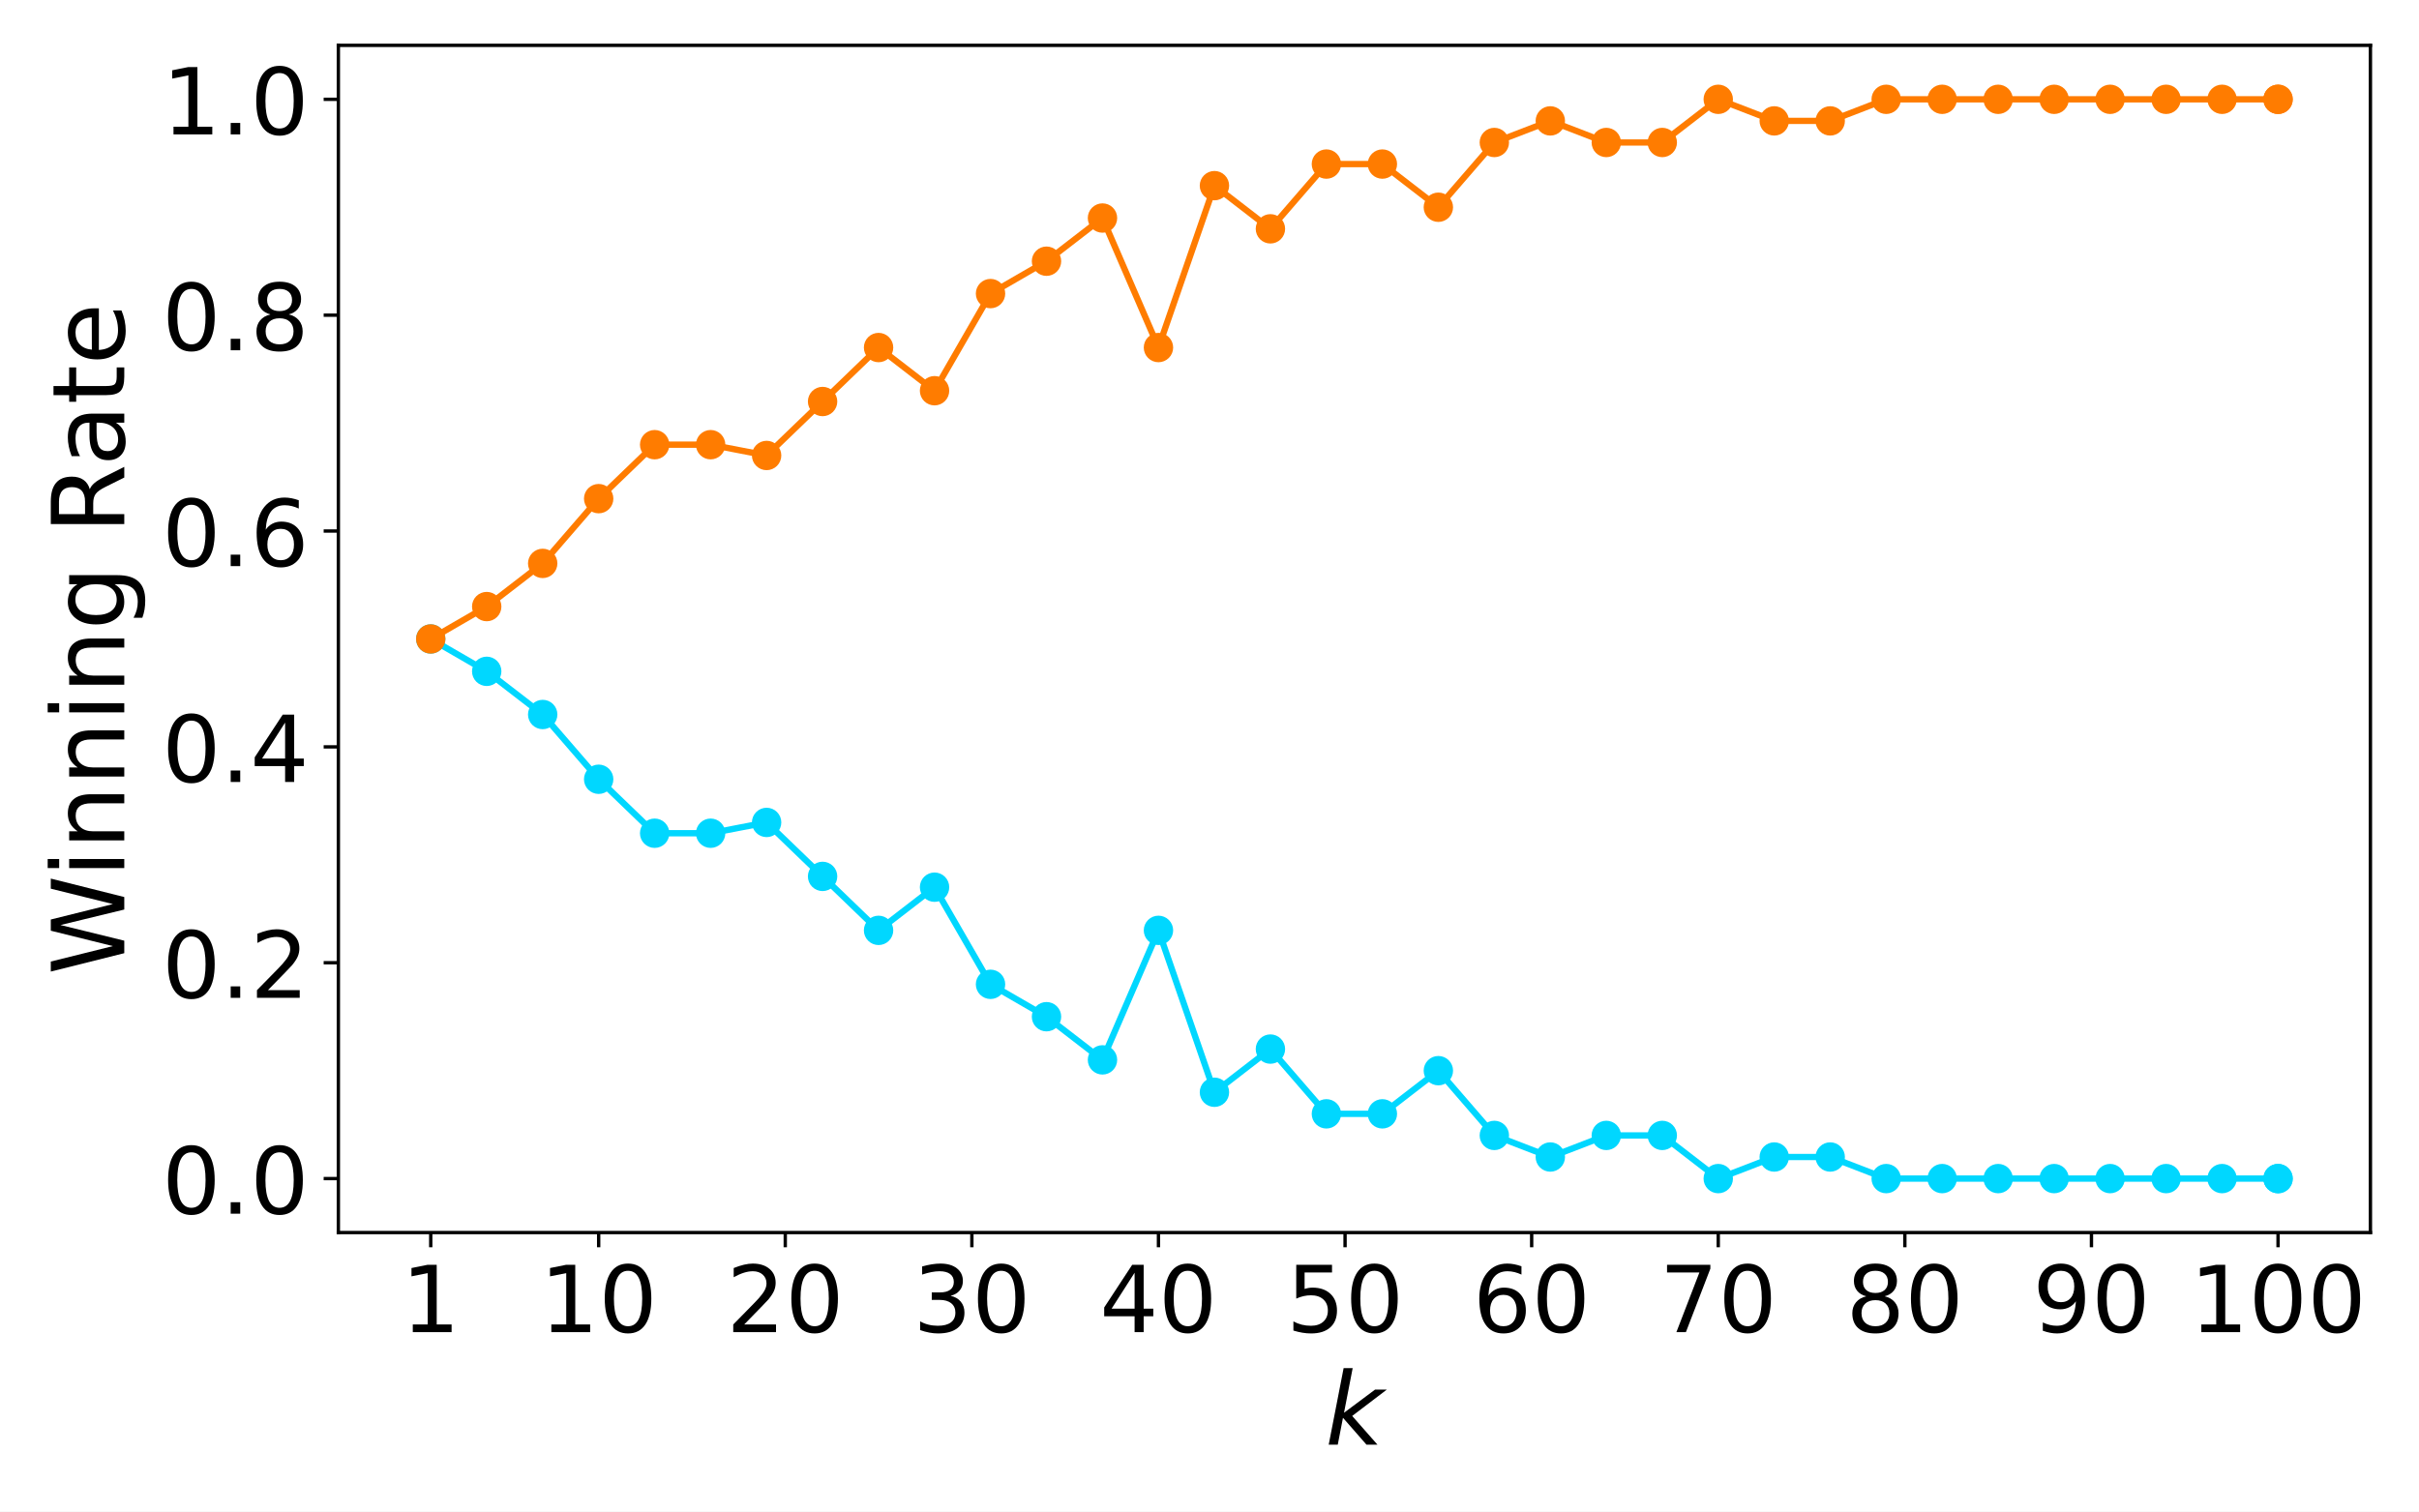
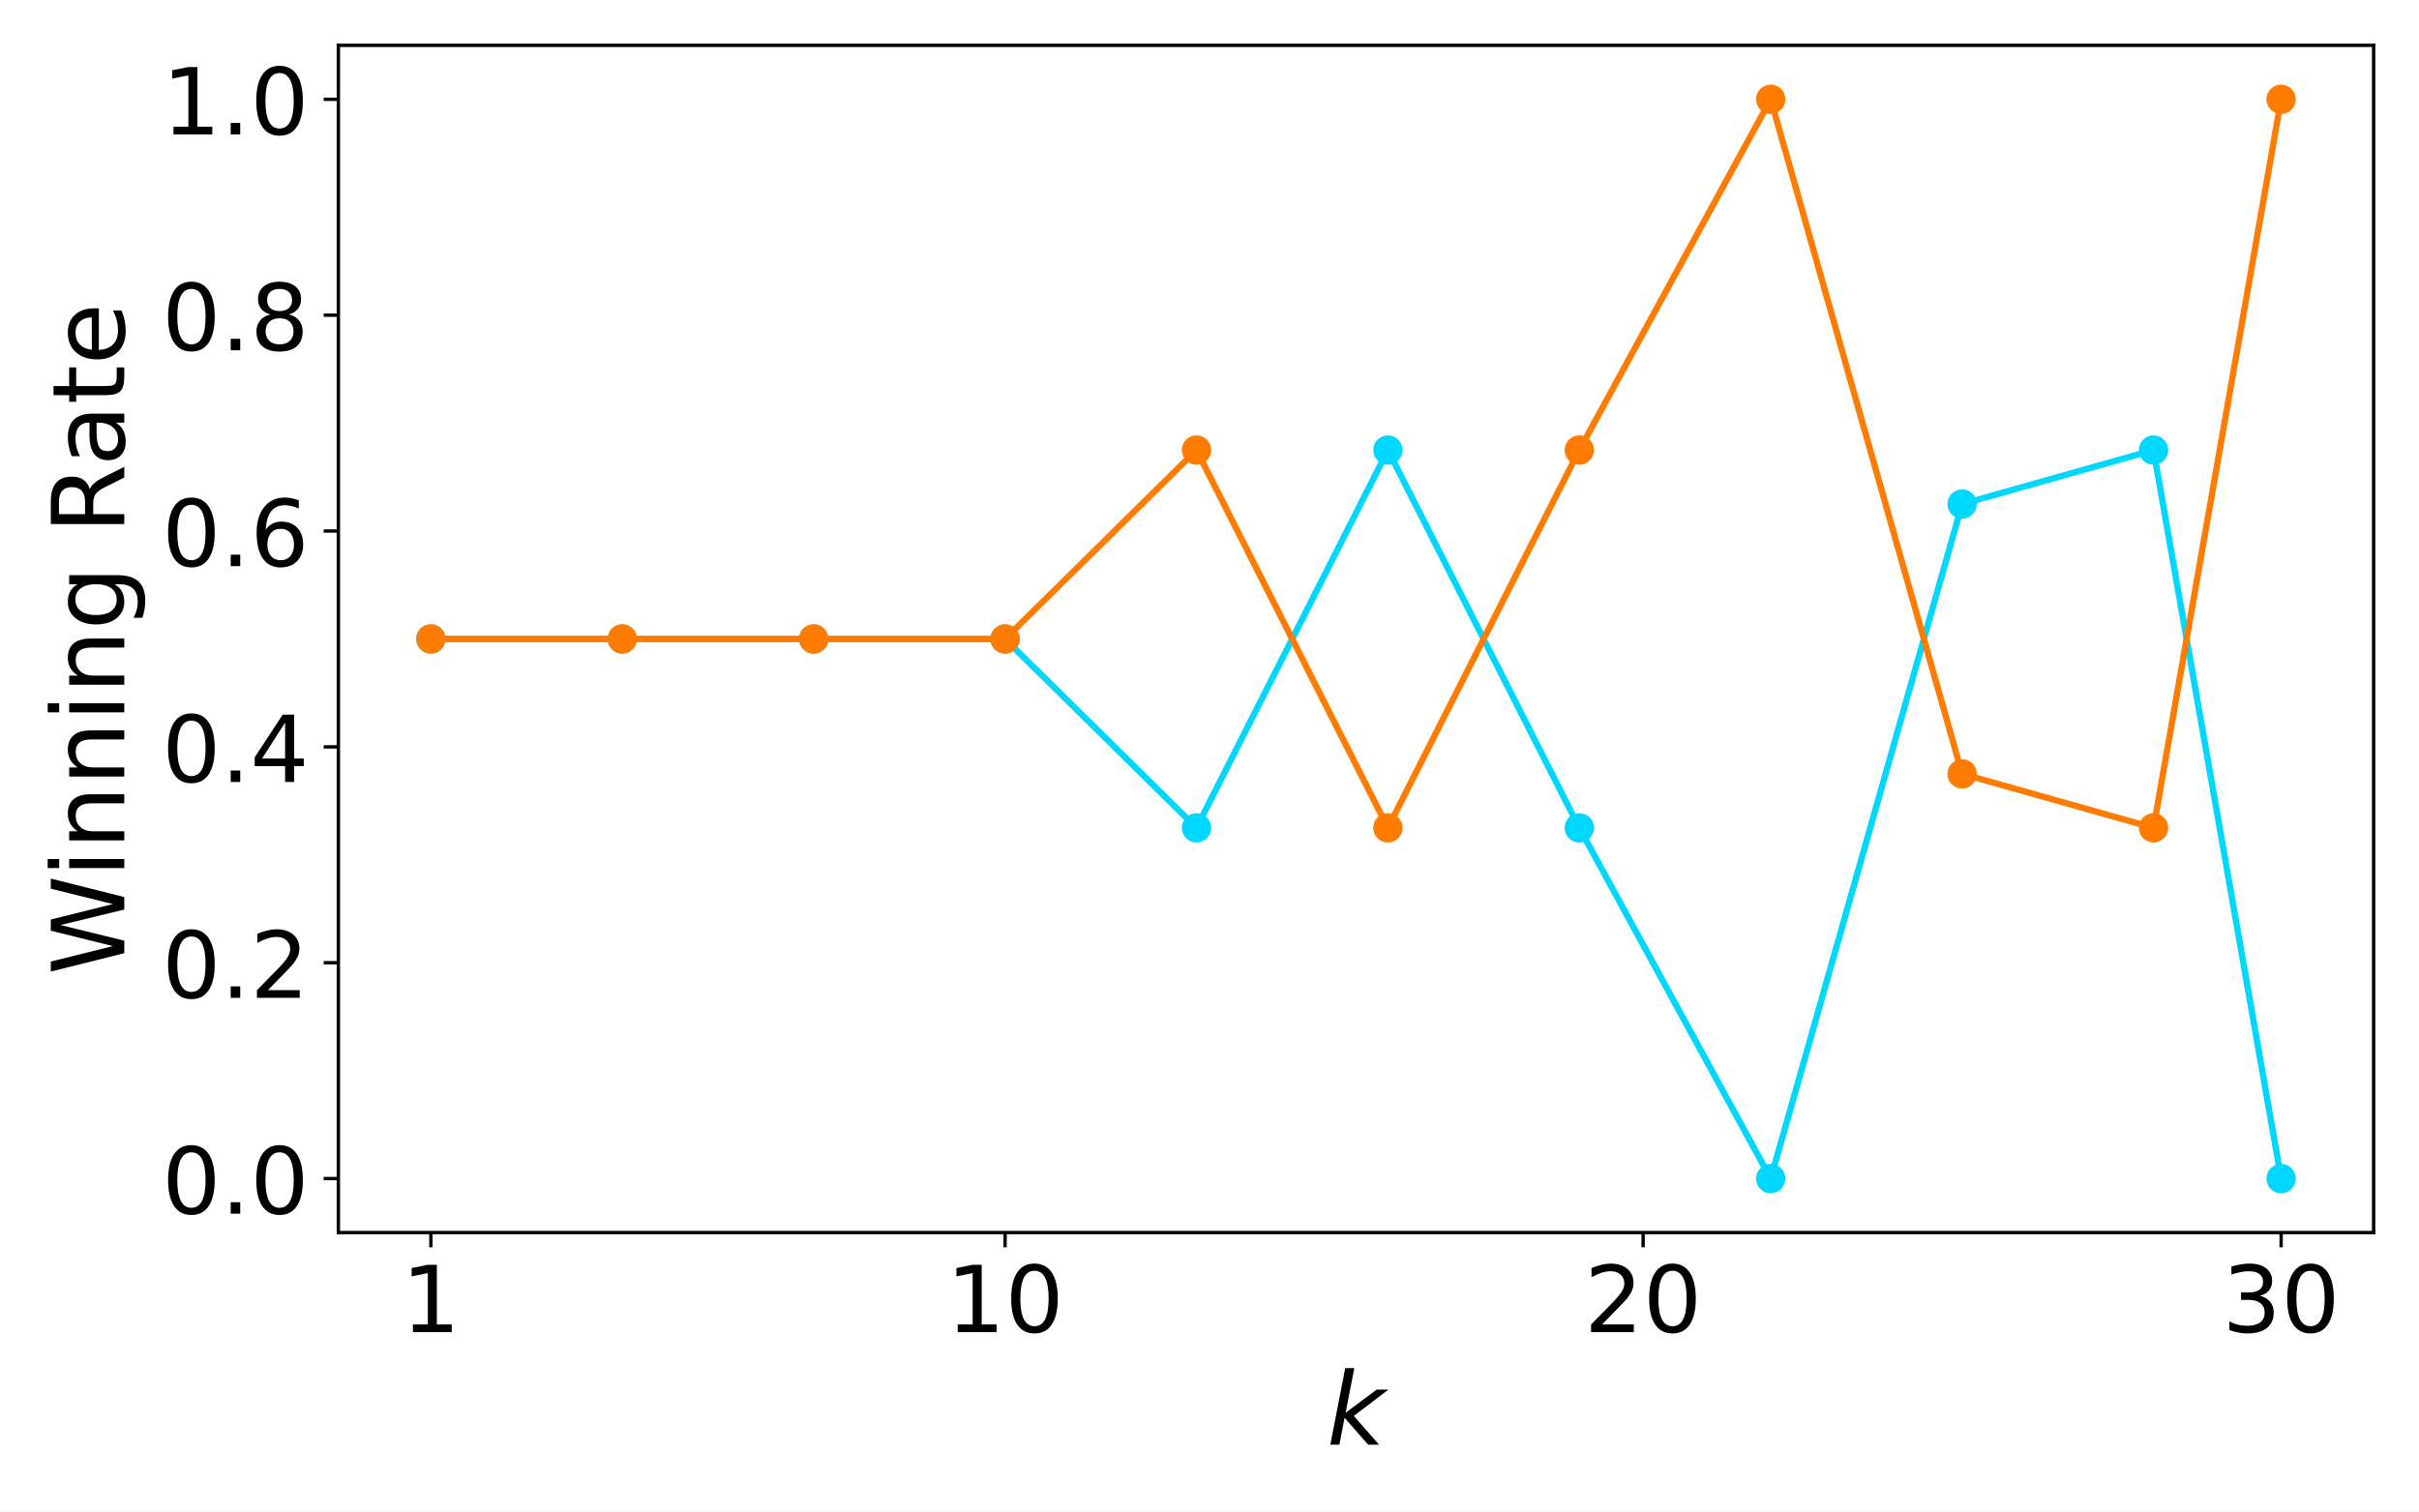
<svg xmlns="http://www.w3.org/2000/svg" xmlns:xlink="http://www.w3.org/1999/xlink" width="576pt" height="360pt" viewBox="0 0 576 360" version="1.1">
  <defs>
    <style type="text/css">*{stroke-linejoin: round; stroke-linecap: butt}</style>
  </defs>
  <g id="figure_1">
    <g id="patch_1">
      <path d="M 0 360  L 576 360  L 576 0  L 0 0  z " style="fill: #ffffff" />
    </g>
    <g id="axes_1">
      <g id="patch_2">
-         <path d="M 80.57 293.56  L 564.431 293.56  L 564.431 10.8  L 80.57 10.8  z " style="fill: #ffffff" />
+         <path d="M 80.57 293.56  L 565.2 293.56  L 565.2 10.8  L 80.57 10.8  z " style="fill: #ffffff" />
      </g>
      <g id="matplotlib.axis_1">
        <g id="xtick_1">
          <g id="line2d_1">
            <defs>
-               <path id="ma6a7ead708" d="M 0 0  L 0 3.5  " style="stroke: #000000; stroke-width: 0.8" />
-             </defs>
-             <g>
-               <use xlink:href="#ma6a7ead708" x="102.564" y="293.56" style="stroke: #000000; stroke-width: 0.8" />
+               <path id="m9f972340b6" d="M 0 0  L 0 3.5  " style="stroke: #000000; stroke-width: 0.8" />
+             </defs>
+             <g>
+               <use xlink:href="#m9f972340b6" x="102.599" y="293.56" style="stroke: #000000; stroke-width: 0.8" />
            </g>
          </g>
          <g id="text_1">
-             <g transform="translate(95.56493 317.2766) scale(0.22 -0.22)">
+             <g transform="translate(95.59989 317.2766) scale(0.22 -0.22)">
              <defs>
                <path id="DejaVuSans-31" d="M 794 531  L 1825 531  L 1825 4091  L 703 3866  L 703 4441  L 1819 4666  L 2450 4666  L 2450 531  L 3481 531  L 3481 0  L 794 0  L 794 531  z " transform="scale(0.015625)" />
              </defs>
              <use xlink:href="#DejaVuSans-31" />
            </g>
          </g>
        </g>
        <g id="xtick_2">
          <g id="line2d_2">
            <g>
-               <use xlink:href="#ma6a7ead708" x="142.552" y="293.56" style="stroke: #000000; stroke-width: 0.8" />
+               <use xlink:href="#m9f972340b6" x="239.328" y="293.56" style="stroke: #000000; stroke-width: 0.8" />
            </g>
          </g>
          <g id="text_2">
-             <g transform="translate(128.5547 317.2766) scale(0.22 -0.22)">
+             <g transform="translate(225.3306 317.2766) scale(0.22 -0.22)">
              <defs>
                <path id="DejaVuSans-30" d="M 2034 4250  Q 1547 4250 1301 3770  Q 1056 3291 1056 2328  Q 1056 1369 1301 889  Q 1547 409 2034 409  Q 2525 409 2770 889  Q 3016 1369 3016 2328  Q 3016 3291 2770 3770  Q 2525 4250 2034 4250  z M 2034 4750  Q 2819 4750 3233 4129  Q 3647 3509 3647 2328  Q 3647 1150 3233 529  Q 2819 -91 2034 -91  Q 1250 -91 836 529  Q 422 1150 422 2328  Q 422 3509 836 4129  Q 1250 4750 2034 4750  z " transform="scale(0.015625)" />
              </defs>
              <use xlink:href="#DejaVuSans-31" />
              <use xlink:href="#DejaVuSans-30" x="63.623" />
            </g>
          </g>
        </g>
        <g id="xtick_3">
          <g id="line2d_3">
            <g>
-               <use xlink:href="#ma6a7ead708" x="186.984" y="293.56" style="stroke: #000000; stroke-width: 0.8" />
+               <use xlink:href="#m9f972340b6" x="391.25" y="293.56" style="stroke: #000000; stroke-width: 0.8" />
            </g>
          </g>
          <g id="text_3">
-             <g transform="translate(172.9864 317.2766) scale(0.22 -0.22)">
+             <g transform="translate(377.2522 317.2766) scale(0.22 -0.22)">
              <defs>
                <path id="DejaVuSans-32" d="M 1228 531  L 3431 531  L 3431 0  L 469 0  L 469 531  Q 828 903 1448 1529  Q 2069 2156 2228 2338  Q 2531 2678 2651 2914  Q 2772 3150 2772 3378  Q 2772 3750 2511 3984  Q 2250 4219 1831 4219  Q 1534 4219 1204 4116  Q 875 4013 500 3803  L 500 4441  Q 881 4594 1212 4672  Q 1544 4750 1819 4750  Q 2544 4750 2975 4387  Q 3406 4025 3406 3419  Q 3406 3131 3298 2873  Q 3191 2616 2906 2266  Q 2828 2175 2409 1742  Q 1991 1309 1228 531  z " transform="scale(0.015625)" />
              </defs>
              <use xlink:href="#DejaVuSans-32" />
              <use xlink:href="#DejaVuSans-30" x="63.623" />
            </g>
          </g>
        </g>
        <g id="xtick_4">
          <g id="line2d_4">
            <g>
-               <use xlink:href="#ma6a7ead708" x="231.416" y="293.56" style="stroke: #000000; stroke-width: 0.8" />
+               <use xlink:href="#m9f972340b6" x="543.171" y="293.56" style="stroke: #000000; stroke-width: 0.8" />
            </g>
          </g>
          <g id="text_4">
-             <g transform="translate(217.418 317.2766) scale(0.22 -0.22)">
+             <g transform="translate(529.1739 317.2766) scale(0.22 -0.22)">
              <defs>
                <path id="DejaVuSans-33" d="M 2597 2516  Q 3050 2419 3304 2112  Q 3559 1806 3559 1356  Q 3559 666 3084 287  Q 2609 -91 1734 -91  Q 1441 -91 1130 -33  Q 819 25 488 141  L 488 750  Q 750 597 1062 519  Q 1375 441 1716 441  Q 2309 441 2620 675  Q 2931 909 2931 1356  Q 2931 1769 2642 2001  Q 2353 2234 1838 2234  L 1294 2234  L 1294 2753  L 1863 2753  Q 2328 2753 2575 2939  Q 2822 3125 2822 3475  Q 2822 3834 2567 4026  Q 2313 4219 1838 4219  Q 1578 4219 1281 4162  Q 984 4106 628 3988  L 628 4550  Q 988 4650 1302 4700  Q 1616 4750 1894 4750  Q 2613 4750 3031 4423  Q 3450 4097 3450 3541  Q 3450 3153 3228 2886  Q 3006 2619 2597 2516  z " transform="scale(0.015625)" />
              </defs>
              <use xlink:href="#DejaVuSans-33" />
              <use xlink:href="#DejaVuSans-30" x="63.623" />
            </g>
          </g>
        </g>
-         <g id="xtick_5">
-           <g id="line2d_5">
-             <g>
-               <use xlink:href="#ma6a7ead708" x="275.847" y="293.56" style="stroke: #000000; stroke-width: 0.8" />
-             </g>
-           </g>
-           <g id="text_5">
-             <g transform="translate(261.8497 317.2766) scale(0.22 -0.22)">
-               <defs>
-                 <path id="DejaVuSans-34" d="M 2419 4116  L 825 1625  L 2419 1625  L 2419 4116  z M 2253 4666  L 3047 4666  L 3047 1625  L 3713 1625  L 3713 1100  L 3047 1100  L 3047 0  L 2419 0  L 2419 1100  L 313 1100  L 313 1709  L 2253 4666  z " transform="scale(0.015625)" />
-               </defs>
-               <use xlink:href="#DejaVuSans-34" />
-               <use xlink:href="#DejaVuSans-30" x="63.623" />
-             </g>
-           </g>
-         </g>
-         <g id="xtick_6">
-           <g id="line2d_6">
-             <g>
-               <use xlink:href="#ma6a7ead708" x="320.279" y="293.56" style="stroke: #000000; stroke-width: 0.8" />
-             </g>
-           </g>
-           <g id="text_6">
-             <g transform="translate(306.2814 317.2766) scale(0.22 -0.22)">
-               <defs>
-                 <path id="DejaVuSans-35" d="M 691 4666  L 3169 4666  L 3169 4134  L 1269 4134  L 1269 2991  Q 1406 3038 1543 3061  Q 1681 3084 1819 3084  Q 2600 3084 3056 2656  Q 3513 2228 3513 1497  Q 3513 744 3044 326  Q 2575 -91 1722 -91  Q 1428 -91 1123 -41  Q 819 9 494 109  L 494 744  Q 775 591 1075 516  Q 1375 441 1709 441  Q 2250 441 2565 725  Q 2881 1009 2881 1497  Q 2881 1984 2565 2268  Q 2250 2553 1709 2553  Q 1456 2553 1204 2497  Q 953 2441 691 2322  L 691 4666  z " transform="scale(0.015625)" />
-               </defs>
-               <use xlink:href="#DejaVuSans-35" />
-               <use xlink:href="#DejaVuSans-30" x="63.623" />
-             </g>
-           </g>
-         </g>
-         <g id="xtick_7">
-           <g id="line2d_7">
-             <g>
-               <use xlink:href="#ma6a7ead708" x="364.711" y="293.56" style="stroke: #000000; stroke-width: 0.8" />
-             </g>
-           </g>
-           <g id="text_7">
-             <g transform="translate(350.713 317.2766) scale(0.22 -0.22)">
-               <defs>
-                 <path id="DejaVuSans-36" d="M 2113 2584  Q 1688 2584 1439 2293  Q 1191 2003 1191 1497  Q 1191 994 1439 701  Q 1688 409 2113 409  Q 2538 409 2786 701  Q 3034 994 3034 1497  Q 3034 2003 2786 2293  Q 2538 2584 2113 2584  z M 3366 4563  L 3366 3988  Q 3128 4100 2886 4159  Q 2644 4219 2406 4219  Q 1781 4219 1451 3797  Q 1122 3375 1075 2522  Q 1259 2794 1537 2939  Q 1816 3084 2150 3084  Q 2853 3084 3261 2657  Q 3669 2231 3669 1497  Q 3669 778 3244 343  Q 2819 -91 2113 -91  Q 1303 -91 875 529  Q 447 1150 447 2328  Q 447 3434 972 4092  Q 1497 4750 2381 4750  Q 2619 4750 2861 4703  Q 3103 4656 3366 4563  z " transform="scale(0.015625)" />
-               </defs>
-               <use xlink:href="#DejaVuSans-36" />
-               <use xlink:href="#DejaVuSans-30" x="63.623" />
-             </g>
-           </g>
-         </g>
-         <g id="xtick_8">
-           <g id="line2d_8">
-             <g>
-               <use xlink:href="#ma6a7ead708" x="409.142" y="293.56" style="stroke: #000000; stroke-width: 0.8" />
-             </g>
-           </g>
-           <g id="text_8">
-             <g transform="translate(395.1447 317.2766) scale(0.22 -0.22)">
-               <defs>
-                 <path id="DejaVuSans-37" d="M 525 4666  L 3525 4666  L 3525 4397  L 1831 0  L 1172 0  L 2766 4134  L 525 4134  L 525 4666  z " transform="scale(0.015625)" />
-               </defs>
-               <use xlink:href="#DejaVuSans-37" />
-               <use xlink:href="#DejaVuSans-30" x="63.623" />
-             </g>
-           </g>
-         </g>
-         <g id="xtick_9">
-           <g id="line2d_9">
-             <g>
-               <use xlink:href="#ma6a7ead708" x="453.574" y="293.56" style="stroke: #000000; stroke-width: 0.8" />
-             </g>
-           </g>
-           <g id="text_9">
-             <g transform="translate(439.5764 317.2766) scale(0.22 -0.22)">
-               <defs>
-                 <path id="DejaVuSans-38" d="M 2034 2216  Q 1584 2216 1326 1975  Q 1069 1734 1069 1313  Q 1069 891 1326 650  Q 1584 409 2034 409  Q 2484 409 2743 651  Q 3003 894 3003 1313  Q 3003 1734 2745 1975  Q 2488 2216 2034 2216  z M 1403 2484  Q 997 2584 770 2862  Q 544 3141 544 3541  Q 544 4100 942 4425  Q 1341 4750 2034 4750  Q 2731 4750 3128 4425  Q 3525 4100 3525 3541  Q 3525 3141 3298 2862  Q 3072 2584 2669 2484  Q 3125 2378 3379 2068  Q 3634 1759 3634 1313  Q 3634 634 3220 271  Q 2806 -91 2034 -91  Q 1263 -91 848 271  Q 434 634 434 1313  Q 434 1759 690 2068  Q 947 2378 1403 2484  z M 1172 3481  Q 1172 3119 1398 2916  Q 1625 2713 2034 2713  Q 2441 2713 2670 2916  Q 2900 3119 2900 3481  Q 2900 3844 2670 4047  Q 2441 4250 2034 4250  Q 1625 4250 1398 4047  Q 1172 3844 1172 3481  z " transform="scale(0.015625)" />
-               </defs>
-               <use xlink:href="#DejaVuSans-38" />
-               <use xlink:href="#DejaVuSans-30" x="63.623" />
-             </g>
-           </g>
-         </g>
-         <g id="xtick_10">
-           <g id="line2d_10">
-             <g>
-               <use xlink:href="#ma6a7ead708" x="498.006" y="293.56" style="stroke: #000000; stroke-width: 0.8" />
-             </g>
-           </g>
-           <g id="text_10">
-             <g transform="translate(484.0081 317.2766) scale(0.22 -0.22)">
-               <defs>
-                 <path id="DejaVuSans-39" d="M 703 97  L 703 672  Q 941 559 1184 500  Q 1428 441 1663 441  Q 2288 441 2617 861  Q 2947 1281 2994 2138  Q 2813 1869 2534 1725  Q 2256 1581 1919 1581  Q 1219 1581 811 2004  Q 403 2428 403 3163  Q 403 3881 828 4315  Q 1253 4750 1959 4750  Q 2769 4750 3195 4129  Q 3622 3509 3622 2328  Q 3622 1225 3098 567  Q 2575 -91 1691 -91  Q 1453 -91 1209 -44  Q 966 3 703 97  z M 1959 2075  Q 2384 2075 2632 2365  Q 2881 2656 2881 3163  Q 2881 3666 2632 3958  Q 2384 4250 1959 4250  Q 1534 4250 1286 3958  Q 1038 3666 1038 3163  Q 1038 2656 1286 2365  Q 1534 2075 1959 2075  z " transform="scale(0.015625)" />
-               </defs>
-               <use xlink:href="#DejaVuSans-39" />
-               <use xlink:href="#DejaVuSans-30" x="63.623" />
-             </g>
-           </g>
-         </g>
-         <g id="xtick_11">
-           <g id="line2d_11">
-             <g>
-               <use xlink:href="#ma6a7ead708" x="542.437" y="293.56" style="stroke: #000000; stroke-width: 0.8" />
-             </g>
-           </g>
-           <g id="text_11">
-             <g transform="translate(521.441 317.2766) scale(0.22 -0.22)">
-               <use xlink:href="#DejaVuSans-31" />
-               <use xlink:href="#DejaVuSans-30" x="63.623" />
-               <use xlink:href="#DejaVuSans-30" x="127.246" />
-             </g>
-           </g>
-         </g>
-         <g id="text_12">
-           <g transform="translate(315.5405 344.0881) scale(0.24 -0.24)">
+         <g id="text_5">
+           <g transform="translate(315.925 344.0881) scale(0.24 -0.24)">
            <defs>
              <path id="DejaVuSans-Oblique-6b" d="M 1172 4863  L 1747 4863  L 1197 2028  L 3169 3500  L 3916 3500  L 1716 1825  L 3322 0  L 2625 0  L 1131 1709  L 800 0  L 225 0  L 1172 4863  z " transform="scale(0.015625)" />
            </defs>
            <use xlink:href="#DejaVuSans-Oblique-6b" transform="translate(0 0.015625)" />
          </g>
        </g>
      </g>
      <g id="matplotlib.axis_2">
        <g id="ytick_1">
-           <g id="line2d_12">
-             <defs>
-               <path id="me8aed641fb" d="M 0 0  L -3.5 0  " style="stroke: #000000; stroke-width: 0.8" />
-             </defs>
-             <g>
-               <use xlink:href="#me8aed641fb" x="80.57" y="280.707" style="stroke: #000000; stroke-width: 0.8" />
-             </g>
-           </g>
-           <g id="text_13">
+           <g id="line2d_5">
+             <defs>
+               <path id="m69d63f01d9" d="M 0 0  L -3.5 0  " style="stroke: #000000; stroke-width: 0.8" />
+             </defs>
+             <g>
+               <use xlink:href="#m69d63f01d9" x="80.57" y="280.707" style="stroke: #000000; stroke-width: 0.8" />
+             </g>
+           </g>
+           <g id="text_6">
            <g transform="translate(38.58313 289.0656) scale(0.22 -0.22)">
              <defs>
                <path id="DejaVuSans-2e" d="M 684 794  L 1344 794  L 1344 0  L 684 0  L 684 794  z " transform="scale(0.015625)" />
              </defs>
              <use xlink:href="#DejaVuSans-30" />
              <use xlink:href="#DejaVuSans-2e" x="63.623" />
              <use xlink:href="#DejaVuSans-30" x="95.41" />
            </g>
          </g>
        </g>
        <g id="ytick_2">
-           <g id="line2d_13">
-             <g>
-               <use xlink:href="#me8aed641fb" x="80.57" y="229.296" style="stroke: #000000; stroke-width: 0.8" />
-             </g>
-           </g>
-           <g id="text_14">
+           <g id="line2d_6">
+             <g>
+               <use xlink:href="#m69d63f01d9" x="80.57" y="229.296" style="stroke: #000000; stroke-width: 0.8" />
+             </g>
+           </g>
+           <g id="text_7">
            <g transform="translate(38.58313 237.6546) scale(0.22 -0.22)">
              <use xlink:href="#DejaVuSans-30" />
              <use xlink:href="#DejaVuSans-2e" x="63.623" />
              <use xlink:href="#DejaVuSans-32" x="95.41" />
            </g>
          </g>
        </g>
        <g id="ytick_3">
-           <g id="line2d_14">
-             <g>
-               <use xlink:href="#me8aed641fb" x="80.57" y="177.885" style="stroke: #000000; stroke-width: 0.8" />
-             </g>
-           </g>
-           <g id="text_15">
+           <g id="line2d_7">
+             <g>
+               <use xlink:href="#m69d63f01d9" x="80.57" y="177.885" style="stroke: #000000; stroke-width: 0.8" />
+             </g>
+           </g>
+           <g id="text_8">
            <g transform="translate(38.58313 186.2437) scale(0.22 -0.22)">
+               <defs>
+                 <path id="DejaVuSans-34" d="M 2419 4116  L 825 1625  L 2419 1625  L 2419 4116  z M 2253 4666  L 3047 4666  L 3047 1625  L 3713 1625  L 3713 1100  L 3047 1100  L 3047 0  L 2419 0  L 2419 1100  L 313 1100  L 313 1709  L 2253 4666  z " transform="scale(0.015625)" />
+               </defs>
              <use xlink:href="#DejaVuSans-30" />
              <use xlink:href="#DejaVuSans-2e" x="63.623" />
              <use xlink:href="#DejaVuSans-34" x="95.41" />
            </g>
          </g>
        </g>
        <g id="ytick_4">
-           <g id="line2d_15">
-             <g>
-               <use xlink:href="#me8aed641fb" x="80.57" y="126.475" style="stroke: #000000; stroke-width: 0.8" />
-             </g>
-           </g>
-           <g id="text_16">
+           <g id="line2d_8">
+             <g>
+               <use xlink:href="#m69d63f01d9" x="80.57" y="126.475" style="stroke: #000000; stroke-width: 0.8" />
+             </g>
+           </g>
+           <g id="text_9">
            <g transform="translate(38.58313 134.8328) scale(0.22 -0.22)">
+               <defs>
+                 <path id="DejaVuSans-36" d="M 2113 2584  Q 1688 2584 1439 2293  Q 1191 2003 1191 1497  Q 1191 994 1439 701  Q 1688 409 2113 409  Q 2538 409 2786 701  Q 3034 994 3034 1497  Q 3034 2003 2786 2293  Q 2538 2584 2113 2584  z M 3366 4563  L 3366 3988  Q 3128 4100 2886 4159  Q 2644 4219 2406 4219  Q 1781 4219 1451 3797  Q 1122 3375 1075 2522  Q 1259 2794 1537 2939  Q 1816 3084 2150 3084  Q 2853 3084 3261 2657  Q 3669 2231 3669 1497  Q 3669 778 3244 343  Q 2819 -91 2113 -91  Q 1303 -91 875 529  Q 447 1150 447 2328  Q 447 3434 972 4092  Q 1497 4750 2381 4750  Q 2619 4750 2861 4703  Q 3103 4656 3366 4563  z " transform="scale(0.015625)" />
+               </defs>
              <use xlink:href="#DejaVuSans-30" />
              <use xlink:href="#DejaVuSans-2e" x="63.623" />
              <use xlink:href="#DejaVuSans-36" x="95.41" />
            </g>
          </g>
        </g>
        <g id="ytick_5">
-           <g id="line2d_16">
-             <g>
-               <use xlink:href="#me8aed641fb" x="80.57" y="75.064" style="stroke: #000000; stroke-width: 0.8" />
-             </g>
-           </g>
-           <g id="text_17">
+           <g id="line2d_9">
+             <g>
+               <use xlink:href="#m69d63f01d9" x="80.57" y="75.064" style="stroke: #000000; stroke-width: 0.8" />
+             </g>
+           </g>
+           <g id="text_10">
            <g transform="translate(38.58313 83.42192) scale(0.22 -0.22)">
+               <defs>
+                 <path id="DejaVuSans-38" d="M 2034 2216  Q 1584 2216 1326 1975  Q 1069 1734 1069 1313  Q 1069 891 1326 650  Q 1584 409 2034 409  Q 2484 409 2743 651  Q 3003 894 3003 1313  Q 3003 1734 2745 1975  Q 2488 2216 2034 2216  z M 1403 2484  Q 997 2584 770 2862  Q 544 3141 544 3541  Q 544 4100 942 4425  Q 1341 4750 2034 4750  Q 2731 4750 3128 4425  Q 3525 4100 3525 3541  Q 3525 3141 3298 2862  Q 3072 2584 2669 2484  Q 3125 2378 3379 2068  Q 3634 1759 3634 1313  Q 3634 634 3220 271  Q 2806 -91 2034 -91  Q 1263 -91 848 271  Q 434 634 434 1313  Q 434 1759 690 2068  Q 947 2378 1403 2484  z M 1172 3481  Q 1172 3119 1398 2916  Q 1625 2713 2034 2713  Q 2441 2713 2670 2916  Q 2900 3119 2900 3481  Q 2900 3844 2670 4047  Q 2441 4250 2034 4250  Q 1625 4250 1398 4047  Q 1172 3844 1172 3481  z " transform="scale(0.015625)" />
+               </defs>
              <use xlink:href="#DejaVuSans-30" />
              <use xlink:href="#DejaVuSans-2e" x="63.623" />
              <use xlink:href="#DejaVuSans-38" x="95.41" />
            </g>
          </g>
        </g>
        <g id="ytick_6">
-           <g id="line2d_17">
-             <g>
-               <use xlink:href="#me8aed641fb" x="80.57" y="23.653" style="stroke: #000000; stroke-width: 0.8" />
-             </g>
-           </g>
-           <g id="text_18">
+           <g id="line2d_10">
+             <g>
+               <use xlink:href="#m69d63f01d9" x="80.57" y="23.653" style="stroke: #000000; stroke-width: 0.8" />
+             </g>
+           </g>
+           <g id="text_11">
            <g transform="translate(38.58313 32.01101) scale(0.22 -0.22)">
              <use xlink:href="#DejaVuSans-31" />
              <use xlink:href="#DejaVuSans-2e" x="63.623" />
              <use xlink:href="#DejaVuSans-30" x="95.41" />
            </g>
          </g>
        </g>
-         <g id="text_19">
+         <g id="text_12">
          <g transform="translate(29.59188 232.1994) rotate(-90) scale(0.24 -0.24)">
            <defs>
              <path id="DejaVuSans-57" d="M 213 4666  L 850 4666  L 1831 722  L 2809 4666  L 3519 4666  L 4500 722  L 5478 4666  L 6119 4666  L 4947 0  L 4153 0  L 3169 4050  L 2175 0  L 1381 0  L 213 4666  z " transform="scale(0.015625)" />
              <path id="DejaVuSans-69" d="M 603 3500  L 1178 3500  L 1178 0  L 603 0  L 603 3500  z M 603 4863  L 1178 4863  L 1178 4134  L 603 4134  L 603 4863  z " transform="scale(0.015625)" />
              <path id="DejaVuSans-6e" d="M 3513 2113  L 3513 0  L 2938 0  L 2938 2094  Q 2938 2591 2744 2837  Q 2550 3084 2163 3084  Q 1697 3084 1428 2787  Q 1159 2491 1159 1978  L 1159 0  L 581 0  L 581 3500  L 1159 3500  L 1159 2956  Q 1366 3272 1645 3428  Q 1925 3584 2291 3584  Q 2894 3584 3203 3211  Q 3513 2838 3513 2113  z " transform="scale(0.015625)" />
              <path id="DejaVuSans-67" d="M 2906 1791  Q 2906 2416 2648 2759  Q 2391 3103 1925 3103  Q 1463 3103 1205 2759  Q 947 2416 947 1791  Q 947 1169 1205 825  Q 1463 481 1925 481  Q 2391 481 2648 825  Q 2906 1169 2906 1791  z M 3481 434  Q 3481 -459 3084 -895  Q 2688 -1331 1869 -1331  Q 1566 -1331 1297 -1286  Q 1028 -1241 775 -1147  L 775 -588  Q 1028 -725 1275 -790  Q 1522 -856 1778 -856  Q 2344 -856 2625 -561  Q 2906 -266 2906 331  L 2906 616  Q 2728 306 2450 153  Q 2172 0 1784 0  Q 1141 0 747 490  Q 353 981 353 1791  Q 353 2603 747 3093  Q 1141 3584 1784 3584  Q 2172 3584 2450 3431  Q 2728 3278 2906 2969  L 2906 3500  L 3481 3500  L 3481 434  z " transform="scale(0.015625)" />
              <path id="DejaVuSans-20" transform="scale(0.015625)" />
              <path id="DejaVuSans-52" d="M 2841 2188  Q 3044 2119 3236 1894  Q 3428 1669 3622 1275  L 4263 0  L 3584 0  L 2988 1197  Q 2756 1666 2539 1819  Q 2322 1972 1947 1972  L 1259 1972  L 1259 0  L 628 0  L 628 4666  L 2053 4666  Q 2853 4666 3247 4331  Q 3641 3997 3641 3322  Q 3641 2881 3436 2590  Q 3231 2300 2841 2188  z M 1259 4147  L 1259 2491  L 2053 2491  Q 2509 2491 2742 2702  Q 2975 2913 2975 3322  Q 2975 3731 2742 3939  Q 2509 4147 2053 4147  L 1259 4147  z " transform="scale(0.015625)" />
              <path id="DejaVuSans-61" d="M 2194 1759  Q 1497 1759 1228 1600  Q 959 1441 959 1056  Q 959 750 1161 570  Q 1363 391 1709 391  Q 2188 391 2477 730  Q 2766 1069 2766 1631  L 2766 1759  L 2194 1759  z M 3341 1997  L 3341 0  L 2766 0  L 2766 531  Q 2569 213 2275 61  Q 1981 -91 1556 -91  Q 1019 -91 701 211  Q 384 513 384 1019  Q 384 1609 779 1909  Q 1175 2209 1959 2209  L 2766 2209  L 2766 2266  Q 2766 2663 2505 2880  Q 2244 3097 1772 3097  Q 1472 3097 1187 3025  Q 903 2953 641 2809  L 641 3341  Q 956 3463 1253 3523  Q 1550 3584 1831 3584  Q 2591 3584 2966 3190  Q 3341 2797 3341 1997  z " transform="scale(0.015625)" />
              <path id="DejaVuSans-74" d="M 1172 4494  L 1172 3500  L 2356 3500  L 2356 3053  L 1172 3053  L 1172 1153  Q 1172 725 1289 603  Q 1406 481 1766 481  L 2356 481  L 2356 0  L 1766 0  Q 1100 0 847 248  Q 594 497 594 1153  L 594 3053  L 172 3053  L 172 3500  L 594 3500  L 594 4494  L 1172 4494  z " transform="scale(0.015625)" />
              <path id="DejaVuSans-65" d="M 3597 1894  L 3597 1613  L 953 1613  Q 991 1019 1311 708  Q 1631 397 2203 397  Q 2534 397 2845 478  Q 3156 559 3463 722  L 3463 178  Q 3153 47 2828 -22  Q 2503 -91 2169 -91  Q 1331 -91 842 396  Q 353 884 353 1716  Q 353 2575 817 3079  Q 1281 3584 2069 3584  Q 2775 3584 3186 3129  Q 3597 2675 3597 1894  z M 3022 2063  Q 3016 2534 2758 2815  Q 2500 3097 2075 3097  Q 1594 3097 1305 2825  Q 1016 2553 972 2059  L 3022 2063  z " transform="scale(0.015625)" />
            </defs>
            <use xlink:href="#DejaVuSans-57" />
            <use xlink:href="#DejaVuSans-69" x="96.627" />
            <use xlink:href="#DejaVuSans-6e" x="124.41" />
            <use xlink:href="#DejaVuSans-6e" x="187.789" />
            <use xlink:href="#DejaVuSans-69" x="251.168" />
            <use xlink:href="#DejaVuSans-6e" x="278.951" />
            <use xlink:href="#DejaVuSans-67" x="342.33" />
            <use xlink:href="#DejaVuSans-20" x="405.807" />
            <use xlink:href="#DejaVuSans-52" x="437.594" />
            <use xlink:href="#DejaVuSans-61" x="504.826" />
            <use xlink:href="#DejaVuSans-74" x="566.105" />
            <use xlink:href="#DejaVuSans-65" x="605.314" />
          </g>
        </g>
      </g>
-       <g id="line2d_18">
-         <path d="M 102.564 152.18  L 115.893 159.892  L 129.223 170.174  L 142.552 185.597  L 155.882 198.45  L 169.211 198.45  L 182.541 195.879  L 195.87 208.732  L 209.2 221.585  L 222.529 211.303  L 235.859 234.437  L 249.188 242.149  L 262.518 252.431  L 275.847 221.585  L 289.177 260.143  L 302.506 249.861  L 315.836 265.284  L 329.165 265.284  L 342.495 255.002  L 355.824 270.425  L 369.154 275.566  L 382.483 270.425  L 395.813 270.425  L 409.142 280.707  L 422.472 275.566  L 435.801 275.566  L 449.131 280.707  L 462.46 280.707  L 475.79 280.707  L 489.119 280.707  L 502.449 280.707  L 515.778 280.707  L 529.108 280.707  L 542.437 280.707  L 542.437 280.707  " clip-path="url(#p26cd748b5b)" style="fill: none; stroke: #00d7ff; stroke-width: 1.5; stroke-linecap: square" />
+       <g id="line2d_11">
+         <path d="M 102.599 152.18  L 148.175 152.18  L 193.752 152.18  L 239.328 152.18  L 284.905 197.165  L 330.481 107.195  L 376.058 197.165  L 421.634 280.707  L 467.211 120.048  L 512.787 107.195  L 543.171 280.707  " clip-path="url(#p04b0777bd0)" style="fill: none; stroke: #00d7ff; stroke-width: 1.5; stroke-linecap: square" />
        <defs>
-           <path id="m1e85bca09b" d="M 0 3  C 0.796 3 1.559 2.684 2.121 2.121  C 2.684 1.559 3 0.796 3 0  C 3 -0.796 2.684 -1.559 2.121 -2.121  C 1.559 -2.684 0.796 -3 0 -3  C -0.796 -3 -1.559 -2.684 -2.121 -2.121  C -2.684 -1.559 -3 -0.796 -3 0  C -3 0.796 -2.684 1.559 -2.121 2.121  C -1.559 2.684 -0.796 3 0 3  z " style="stroke: #00d7ff" />
+           <path id="mec6aa6bc40" d="M 0 3  C 0.796 3 1.559 2.684 2.121 2.121  C 2.684 1.559 3 0.796 3 0  C 3 -0.796 2.684 -1.559 2.121 -2.121  C 1.559 -2.684 0.796 -3 0 -3  C -0.796 -3 -1.559 -2.684 -2.121 -2.121  C -2.684 -1.559 -3 -0.796 -3 0  C -3 0.796 -2.684 1.559 -2.121 2.121  C -1.559 2.684 -0.796 3 0 3  z " style="stroke: #00d7ff" />
        </defs>
-         <g clip-path="url(#p26cd748b5b)">
-           <use xlink:href="#m1e85bca09b" x="102.564" y="152.18" style="fill: #00d7ff; stroke: #00d7ff" />
-           <use xlink:href="#m1e85bca09b" x="115.893" y="159.892" style="fill: #00d7ff; stroke: #00d7ff" />
-           <use xlink:href="#m1e85bca09b" x="129.223" y="170.174" style="fill: #00d7ff; stroke: #00d7ff" />
-           <use xlink:href="#m1e85bca09b" x="142.552" y="185.597" style="fill: #00d7ff; stroke: #00d7ff" />
-           <use xlink:href="#m1e85bca09b" x="155.882" y="198.45" style="fill: #00d7ff; stroke: #00d7ff" />
-           <use xlink:href="#m1e85bca09b" x="169.211" y="198.45" style="fill: #00d7ff; stroke: #00d7ff" />
-           <use xlink:href="#m1e85bca09b" x="182.541" y="195.879" style="fill: #00d7ff; stroke: #00d7ff" />
-           <use xlink:href="#m1e85bca09b" x="195.87" y="208.732" style="fill: #00d7ff; stroke: #00d7ff" />
-           <use xlink:href="#m1e85bca09b" x="209.2" y="221.585" style="fill: #00d7ff; stroke: #00d7ff" />
-           <use xlink:href="#m1e85bca09b" x="222.529" y="211.303" style="fill: #00d7ff; stroke: #00d7ff" />
-           <use xlink:href="#m1e85bca09b" x="235.859" y="234.437" style="fill: #00d7ff; stroke: #00d7ff" />
-           <use xlink:href="#m1e85bca09b" x="249.188" y="242.149" style="fill: #00d7ff; stroke: #00d7ff" />
-           <use xlink:href="#m1e85bca09b" x="262.518" y="252.431" style="fill: #00d7ff; stroke: #00d7ff" />
-           <use xlink:href="#m1e85bca09b" x="275.847" y="221.585" style="fill: #00d7ff; stroke: #00d7ff" />
-           <use xlink:href="#m1e85bca09b" x="289.177" y="260.143" style="fill: #00d7ff; stroke: #00d7ff" />
-           <use xlink:href="#m1e85bca09b" x="302.506" y="249.861" style="fill: #00d7ff; stroke: #00d7ff" />
-           <use xlink:href="#m1e85bca09b" x="315.836" y="265.284" style="fill: #00d7ff; stroke: #00d7ff" />
-           <use xlink:href="#m1e85bca09b" x="329.165" y="265.284" style="fill: #00d7ff; stroke: #00d7ff" />
-           <use xlink:href="#m1e85bca09b" x="342.495" y="255.002" style="fill: #00d7ff; stroke: #00d7ff" />
-           <use xlink:href="#m1e85bca09b" x="355.824" y="270.425" style="fill: #00d7ff; stroke: #00d7ff" />
-           <use xlink:href="#m1e85bca09b" x="369.154" y="275.566" style="fill: #00d7ff; stroke: #00d7ff" />
-           <use xlink:href="#m1e85bca09b" x="382.483" y="270.425" style="fill: #00d7ff; stroke: #00d7ff" />
-           <use xlink:href="#m1e85bca09b" x="395.813" y="270.425" style="fill: #00d7ff; stroke: #00d7ff" />
-           <use xlink:href="#m1e85bca09b" x="409.142" y="280.707" style="fill: #00d7ff; stroke: #00d7ff" />
-           <use xlink:href="#m1e85bca09b" x="422.472" y="275.566" style="fill: #00d7ff; stroke: #00d7ff" />
-           <use xlink:href="#m1e85bca09b" x="435.801" y="275.566" style="fill: #00d7ff; stroke: #00d7ff" />
-           <use xlink:href="#m1e85bca09b" x="449.131" y="280.707" style="fill: #00d7ff; stroke: #00d7ff" />
-           <use xlink:href="#m1e85bca09b" x="462.46" y="280.707" style="fill: #00d7ff; stroke: #00d7ff" />
-           <use xlink:href="#m1e85bca09b" x="475.79" y="280.707" style="fill: #00d7ff; stroke: #00d7ff" />
-           <use xlink:href="#m1e85bca09b" x="489.119" y="280.707" style="fill: #00d7ff; stroke: #00d7ff" />
-           <use xlink:href="#m1e85bca09b" x="502.449" y="280.707" style="fill: #00d7ff; stroke: #00d7ff" />
-           <use xlink:href="#m1e85bca09b" x="515.778" y="280.707" style="fill: #00d7ff; stroke: #00d7ff" />
-           <use xlink:href="#m1e85bca09b" x="529.108" y="280.707" style="fill: #00d7ff; stroke: #00d7ff" />
-           <use xlink:href="#m1e85bca09b" x="542.437" y="280.707" style="fill: #00d7ff; stroke: #00d7ff" />
-           <use xlink:href="#m1e85bca09b" x="542.437" y="280.707" style="fill: #00d7ff; stroke: #00d7ff" />
-         </g>
-       </g>
-       <g id="line2d_19">
-         <path d="M 102.564 152.18  L 115.893 144.468  L 129.223 134.186  L 142.552 118.763  L 155.882 105.91  L 169.211 105.91  L 182.541 108.481  L 195.87 95.628  L 209.2 82.775  L 222.529 93.057  L 235.859 69.923  L 249.188 62.211  L 262.518 51.929  L 275.847 82.775  L 289.177 44.217  L 302.506 54.499  L 315.836 39.076  L 329.165 39.076  L 342.495 49.358  L 355.824 33.935  L 369.154 28.794  L 382.483 33.935  L 395.813 33.935  L 409.142 23.653  L 422.472 28.794  L 435.801 28.794  L 449.131 23.653  L 462.46 23.653  L 475.79 23.653  L 489.119 23.653  L 502.449 23.653  L 515.778 23.653  L 529.108 23.653  L 542.437 23.653  L 542.437 23.653  " clip-path="url(#p26cd748b5b)" style="fill: none; stroke: #ff7c00; stroke-width: 1.5; stroke-linecap: square" />
+         <g clip-path="url(#p04b0777bd0)">
+           <use xlink:href="#mec6aa6bc40" x="102.599" y="152.18" style="fill: #00d7ff; stroke: #00d7ff" />
+           <use xlink:href="#mec6aa6bc40" x="148.175" y="152.18" style="fill: #00d7ff; stroke: #00d7ff" />
+           <use xlink:href="#mec6aa6bc40" x="193.752" y="152.18" style="fill: #00d7ff; stroke: #00d7ff" />
+           <use xlink:href="#mec6aa6bc40" x="239.328" y="152.18" style="fill: #00d7ff; stroke: #00d7ff" />
+           <use xlink:href="#mec6aa6bc40" x="284.905" y="197.165" style="fill: #00d7ff; stroke: #00d7ff" />
+           <use xlink:href="#mec6aa6bc40" x="330.481" y="107.195" style="fill: #00d7ff; stroke: #00d7ff" />
+           <use xlink:href="#mec6aa6bc40" x="376.058" y="197.165" style="fill: #00d7ff; stroke: #00d7ff" />
+           <use xlink:href="#mec6aa6bc40" x="421.634" y="280.707" style="fill: #00d7ff; stroke: #00d7ff" />
+           <use xlink:href="#mec6aa6bc40" x="467.211" y="120.048" style="fill: #00d7ff; stroke: #00d7ff" />
+           <use xlink:href="#mec6aa6bc40" x="512.787" y="107.195" style="fill: #00d7ff; stroke: #00d7ff" />
+           <use xlink:href="#mec6aa6bc40" x="543.171" y="280.707" style="fill: #00d7ff; stroke: #00d7ff" />
+         </g>
+       </g>
+       <g id="line2d_12">
+         <path d="M 102.599 152.18  L 148.175 152.18  L 193.752 152.18  L 239.328 152.18  L 284.905 107.195  L 330.481 197.165  L 376.058 107.195  L 421.634 23.653  L 467.211 184.312  L 512.787 197.165  L 543.171 23.653  " clip-path="url(#p04b0777bd0)" style="fill: none; stroke: #ff7c00; stroke-width: 1.5; stroke-linecap: square" />
        <defs>
-           <path id="mba75ba46f8" d="M 0 3  C 0.796 3 1.559 2.684 2.121 2.121  C 2.684 1.559 3 0.796 3 0  C 3 -0.796 2.684 -1.559 2.121 -2.121  C 1.559 -2.684 0.796 -3 0 -3  C -0.796 -3 -1.559 -2.684 -2.121 -2.121  C -2.684 -1.559 -3 -0.796 -3 0  C -3 0.796 -2.684 1.559 -2.121 2.121  C -1.559 2.684 -0.796 3 0 3  z " style="stroke: #ff7c00" />
+           <path id="m6fb21e00ff" d="M 0 3  C 0.796 3 1.559 2.684 2.121 2.121  C 2.684 1.559 3 0.796 3 0  C 3 -0.796 2.684 -1.559 2.121 -2.121  C 1.559 -2.684 0.796 -3 0 -3  C -0.796 -3 -1.559 -2.684 -2.121 -2.121  C -2.684 -1.559 -3 -0.796 -3 0  C -3 0.796 -2.684 1.559 -2.121 2.121  C -1.559 2.684 -0.796 3 0 3  z " style="stroke: #ff7c00" />
        </defs>
-         <g clip-path="url(#p26cd748b5b)">
-           <use xlink:href="#mba75ba46f8" x="102.564" y="152.18" style="fill: #ff7c00; stroke: #ff7c00" />
-           <use xlink:href="#mba75ba46f8" x="115.893" y="144.468" style="fill: #ff7c00; stroke: #ff7c00" />
-           <use xlink:href="#mba75ba46f8" x="129.223" y="134.186" style="fill: #ff7c00; stroke: #ff7c00" />
-           <use xlink:href="#mba75ba46f8" x="142.552" y="118.763" style="fill: #ff7c00; stroke: #ff7c00" />
-           <use xlink:href="#mba75ba46f8" x="155.882" y="105.91" style="fill: #ff7c00; stroke: #ff7c00" />
-           <use xlink:href="#mba75ba46f8" x="169.211" y="105.91" style="fill: #ff7c00; stroke: #ff7c00" />
-           <use xlink:href="#mba75ba46f8" x="182.541" y="108.481" style="fill: #ff7c00; stroke: #ff7c00" />
-           <use xlink:href="#mba75ba46f8" x="195.87" y="95.628" style="fill: #ff7c00; stroke: #ff7c00" />
-           <use xlink:href="#mba75ba46f8" x="209.2" y="82.775" style="fill: #ff7c00; stroke: #ff7c00" />
-           <use xlink:href="#mba75ba46f8" x="222.529" y="93.057" style="fill: #ff7c00; stroke: #ff7c00" />
-           <use xlink:href="#mba75ba46f8" x="235.859" y="69.923" style="fill: #ff7c00; stroke: #ff7c00" />
-           <use xlink:href="#mba75ba46f8" x="249.188" y="62.211" style="fill: #ff7c00; stroke: #ff7c00" />
-           <use xlink:href="#mba75ba46f8" x="262.518" y="51.929" style="fill: #ff7c00; stroke: #ff7c00" />
-           <use xlink:href="#mba75ba46f8" x="275.847" y="82.775" style="fill: #ff7c00; stroke: #ff7c00" />
-           <use xlink:href="#mba75ba46f8" x="289.177" y="44.217" style="fill: #ff7c00; stroke: #ff7c00" />
-           <use xlink:href="#mba75ba46f8" x="302.506" y="54.499" style="fill: #ff7c00; stroke: #ff7c00" />
-           <use xlink:href="#mba75ba46f8" x="315.836" y="39.076" style="fill: #ff7c00; stroke: #ff7c00" />
-           <use xlink:href="#mba75ba46f8" x="329.165" y="39.076" style="fill: #ff7c00; stroke: #ff7c00" />
-           <use xlink:href="#mba75ba46f8" x="342.495" y="49.358" style="fill: #ff7c00; stroke: #ff7c00" />
-           <use xlink:href="#mba75ba46f8" x="355.824" y="33.935" style="fill: #ff7c00; stroke: #ff7c00" />
-           <use xlink:href="#mba75ba46f8" x="369.154" y="28.794" style="fill: #ff7c00; stroke: #ff7c00" />
-           <use xlink:href="#mba75ba46f8" x="382.483" y="33.935" style="fill: #ff7c00; stroke: #ff7c00" />
-           <use xlink:href="#mba75ba46f8" x="395.813" y="33.935" style="fill: #ff7c00; stroke: #ff7c00" />
-           <use xlink:href="#mba75ba46f8" x="409.142" y="23.653" style="fill: #ff7c00; stroke: #ff7c00" />
-           <use xlink:href="#mba75ba46f8" x="422.472" y="28.794" style="fill: #ff7c00; stroke: #ff7c00" />
-           <use xlink:href="#mba75ba46f8" x="435.801" y="28.794" style="fill: #ff7c00; stroke: #ff7c00" />
-           <use xlink:href="#mba75ba46f8" x="449.131" y="23.653" style="fill: #ff7c00; stroke: #ff7c00" />
-           <use xlink:href="#mba75ba46f8" x="462.46" y="23.653" style="fill: #ff7c00; stroke: #ff7c00" />
-           <use xlink:href="#mba75ba46f8" x="475.79" y="23.653" style="fill: #ff7c00; stroke: #ff7c00" />
-           <use xlink:href="#mba75ba46f8" x="489.119" y="23.653" style="fill: #ff7c00; stroke: #ff7c00" />
-           <use xlink:href="#mba75ba46f8" x="502.449" y="23.653" style="fill: #ff7c00; stroke: #ff7c00" />
-           <use xlink:href="#mba75ba46f8" x="515.778" y="23.653" style="fill: #ff7c00; stroke: #ff7c00" />
-           <use xlink:href="#mba75ba46f8" x="529.108" y="23.653" style="fill: #ff7c00; stroke: #ff7c00" />
-           <use xlink:href="#mba75ba46f8" x="542.437" y="23.653" style="fill: #ff7c00; stroke: #ff7c00" />
-           <use xlink:href="#mba75ba46f8" x="542.437" y="23.653" style="fill: #ff7c00; stroke: #ff7c00" />
+         <g clip-path="url(#p04b0777bd0)">
+           <use xlink:href="#m6fb21e00ff" x="102.599" y="152.18" style="fill: #ff7c00; stroke: #ff7c00" />
+           <use xlink:href="#m6fb21e00ff" x="148.175" y="152.18" style="fill: #ff7c00; stroke: #ff7c00" />
+           <use xlink:href="#m6fb21e00ff" x="193.752" y="152.18" style="fill: #ff7c00; stroke: #ff7c00" />
+           <use xlink:href="#m6fb21e00ff" x="239.328" y="152.18" style="fill: #ff7c00; stroke: #ff7c00" />
+           <use xlink:href="#m6fb21e00ff" x="284.905" y="107.195" style="fill: #ff7c00; stroke: #ff7c00" />
+           <use xlink:href="#m6fb21e00ff" x="330.481" y="197.165" style="fill: #ff7c00; stroke: #ff7c00" />
+           <use xlink:href="#m6fb21e00ff" x="376.058" y="107.195" style="fill: #ff7c00; stroke: #ff7c00" />
+           <use xlink:href="#m6fb21e00ff" x="421.634" y="23.653" style="fill: #ff7c00; stroke: #ff7c00" />
+           <use xlink:href="#m6fb21e00ff" x="467.211" y="184.312" style="fill: #ff7c00; stroke: #ff7c00" />
+           <use xlink:href="#m6fb21e00ff" x="512.787" y="197.165" style="fill: #ff7c00; stroke: #ff7c00" />
+           <use xlink:href="#m6fb21e00ff" x="543.171" y="23.653" style="fill: #ff7c00; stroke: #ff7c00" />
        </g>
      </g>
      <g id="patch_3">
        <path d="M 80.57 293.56  L 80.57 10.8  " style="fill: none; stroke: #000000; stroke-width: 0.8; stroke-linejoin: miter; stroke-linecap: square" />
      </g>
      <g id="patch_4">
-         <path d="M 564.431 293.56  L 564.431 10.8  " style="fill: none; stroke: #000000; stroke-width: 0.8; stroke-linejoin: miter; stroke-linecap: square" />
+         <path d="M 565.2 293.56  L 565.2 10.8  " style="fill: none; stroke: #000000; stroke-width: 0.8; stroke-linejoin: miter; stroke-linecap: square" />
      </g>
      <g id="patch_5">
-         <path d="M 80.57 293.56  L 564.431 293.56  " style="fill: none; stroke: #000000; stroke-width: 0.8; stroke-linejoin: miter; stroke-linecap: square" />
+         <path d="M 80.57 293.56  L 565.2 293.56  " style="fill: none; stroke: #000000; stroke-width: 0.8; stroke-linejoin: miter; stroke-linecap: square" />
      </g>
      <g id="patch_6">
-         <path d="M 80.57 10.8  L 564.431 10.8  " style="fill: none; stroke: #000000; stroke-width: 0.8; stroke-linejoin: miter; stroke-linecap: square" />
+         <path d="M 80.57 10.8  L 565.2 10.8  " style="fill: none; stroke: #000000; stroke-width: 0.8; stroke-linejoin: miter; stroke-linecap: square" />
      </g>
    </g>
  </g>
  <defs>
-     <clipPath id="p26cd748b5b">
-       <rect x="80.57" y="10.8" width="483.861" height="282.76" />
+     <clipPath id="p04b0777bd0">
+       <rect x="80.57" y="10.8" width="484.63" height="282.76" />
    </clipPath>
  </defs>
</svg>
